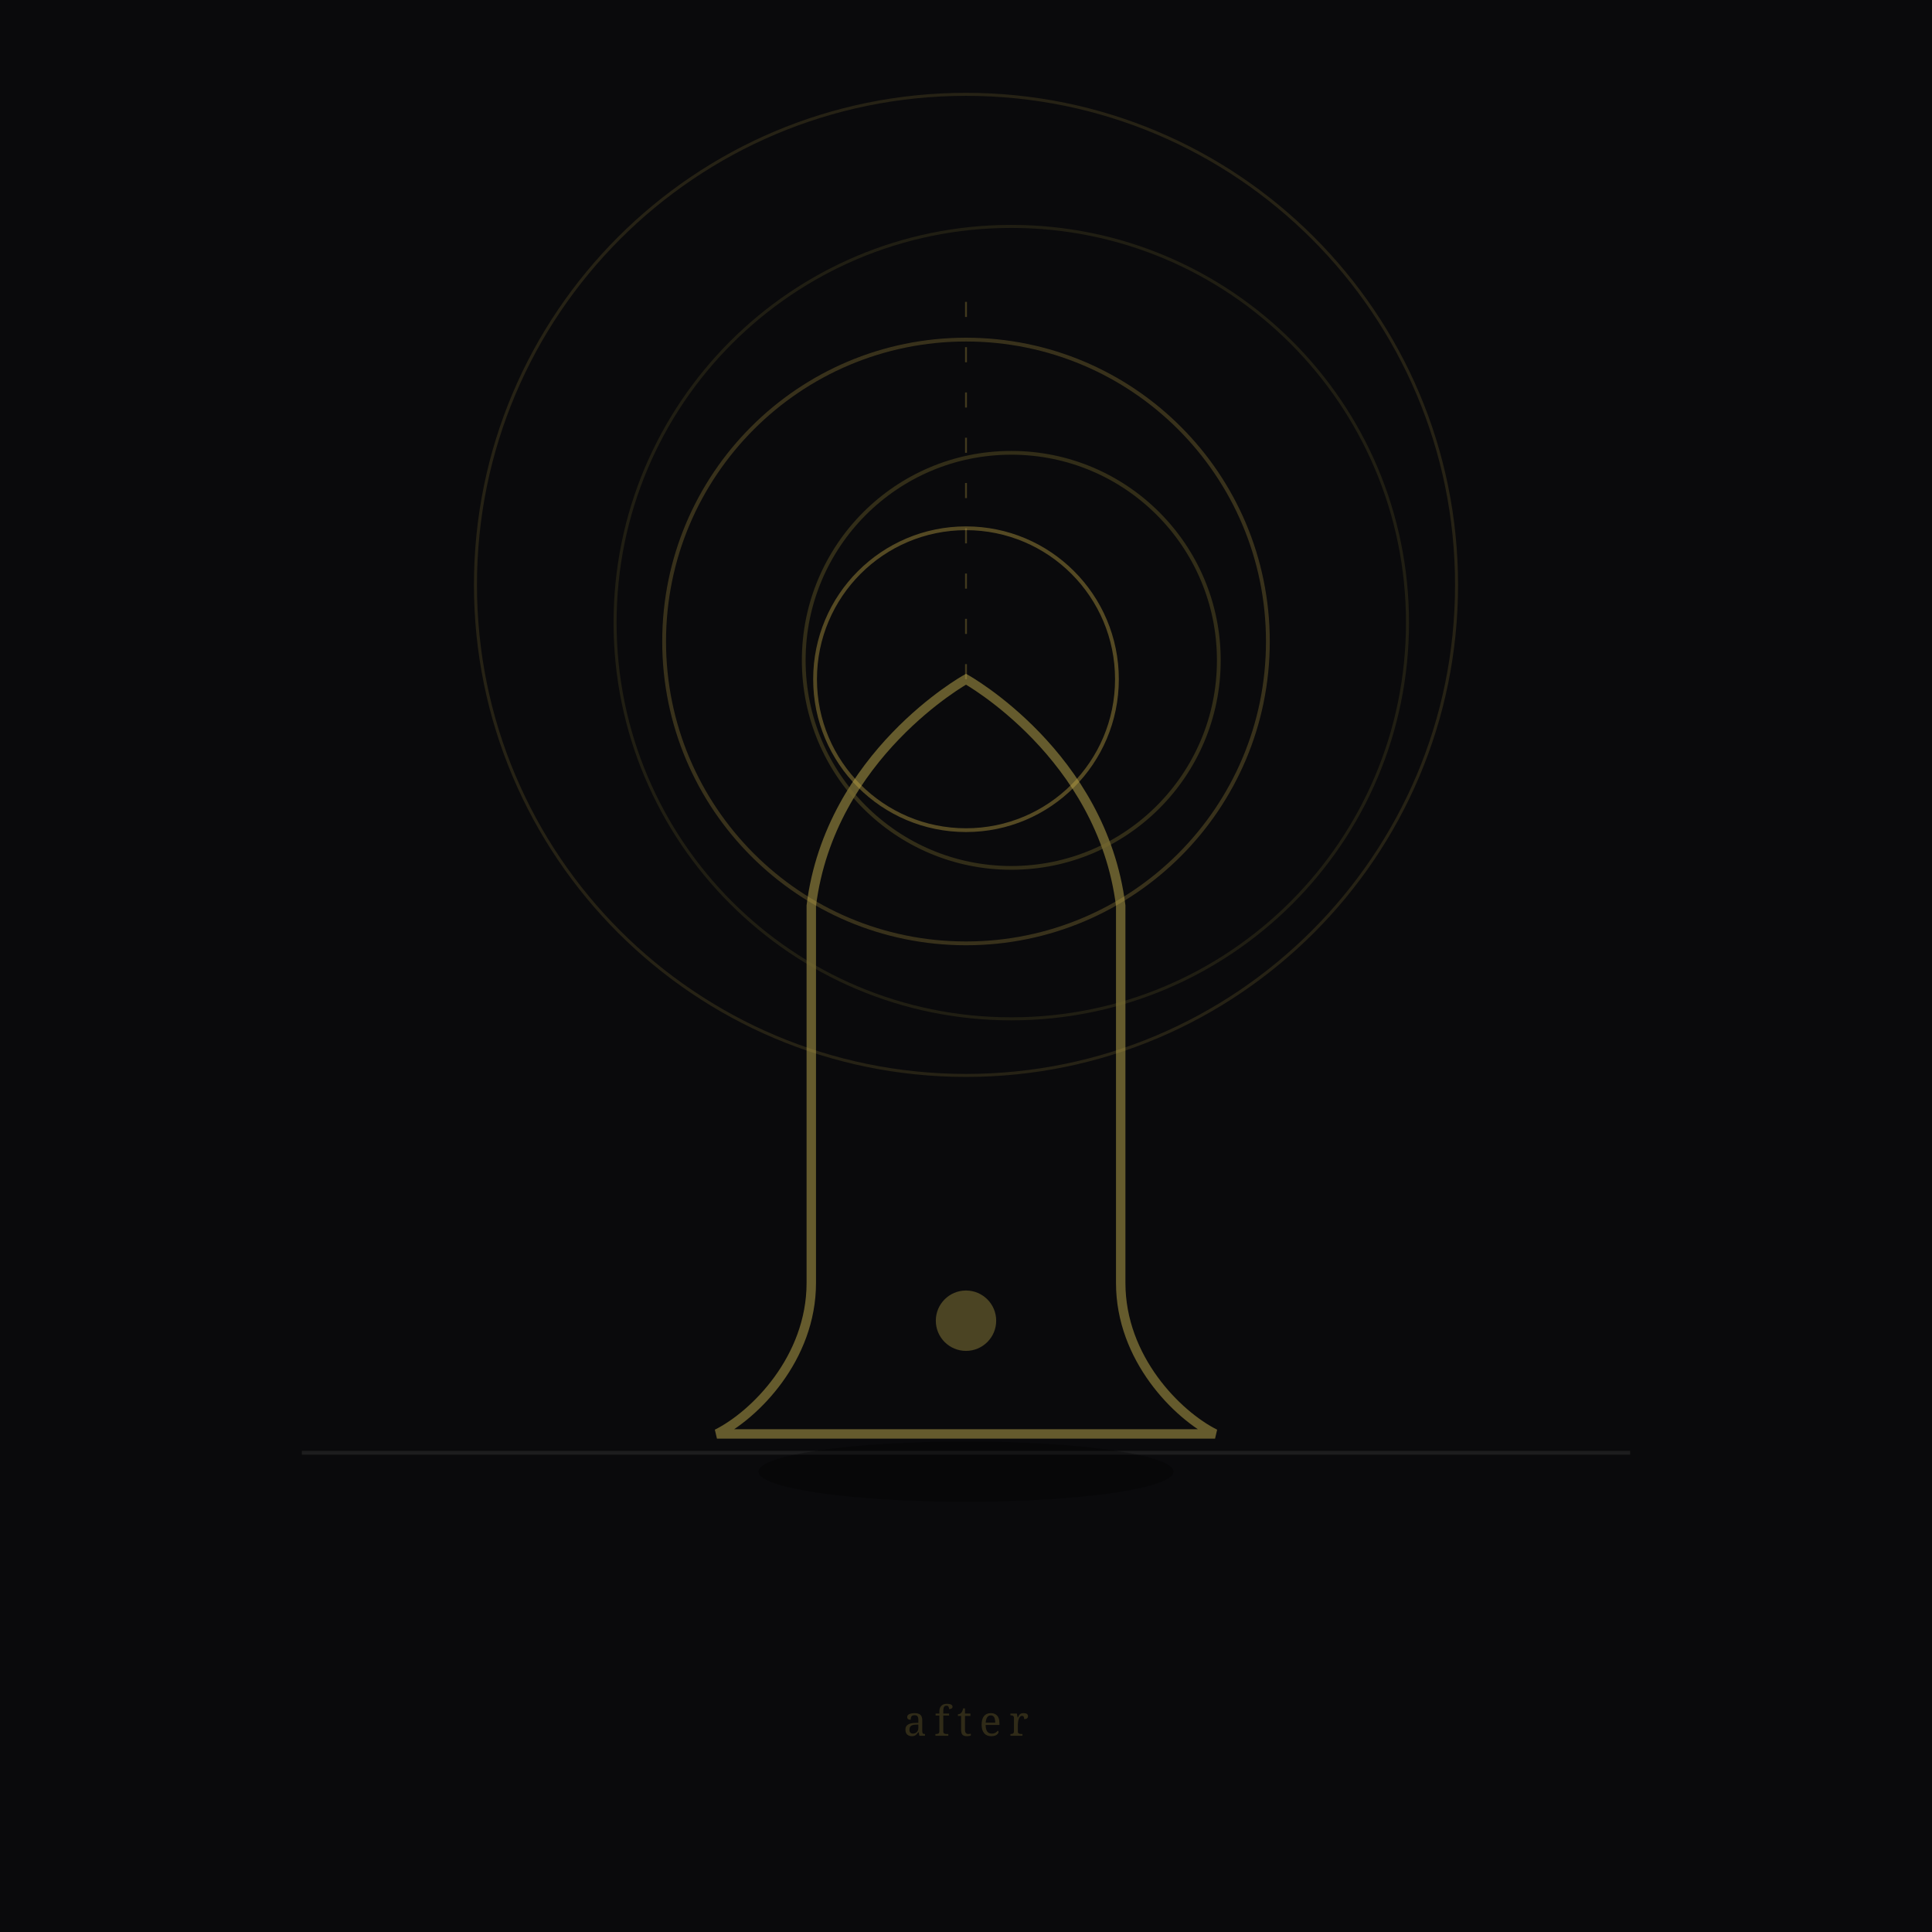
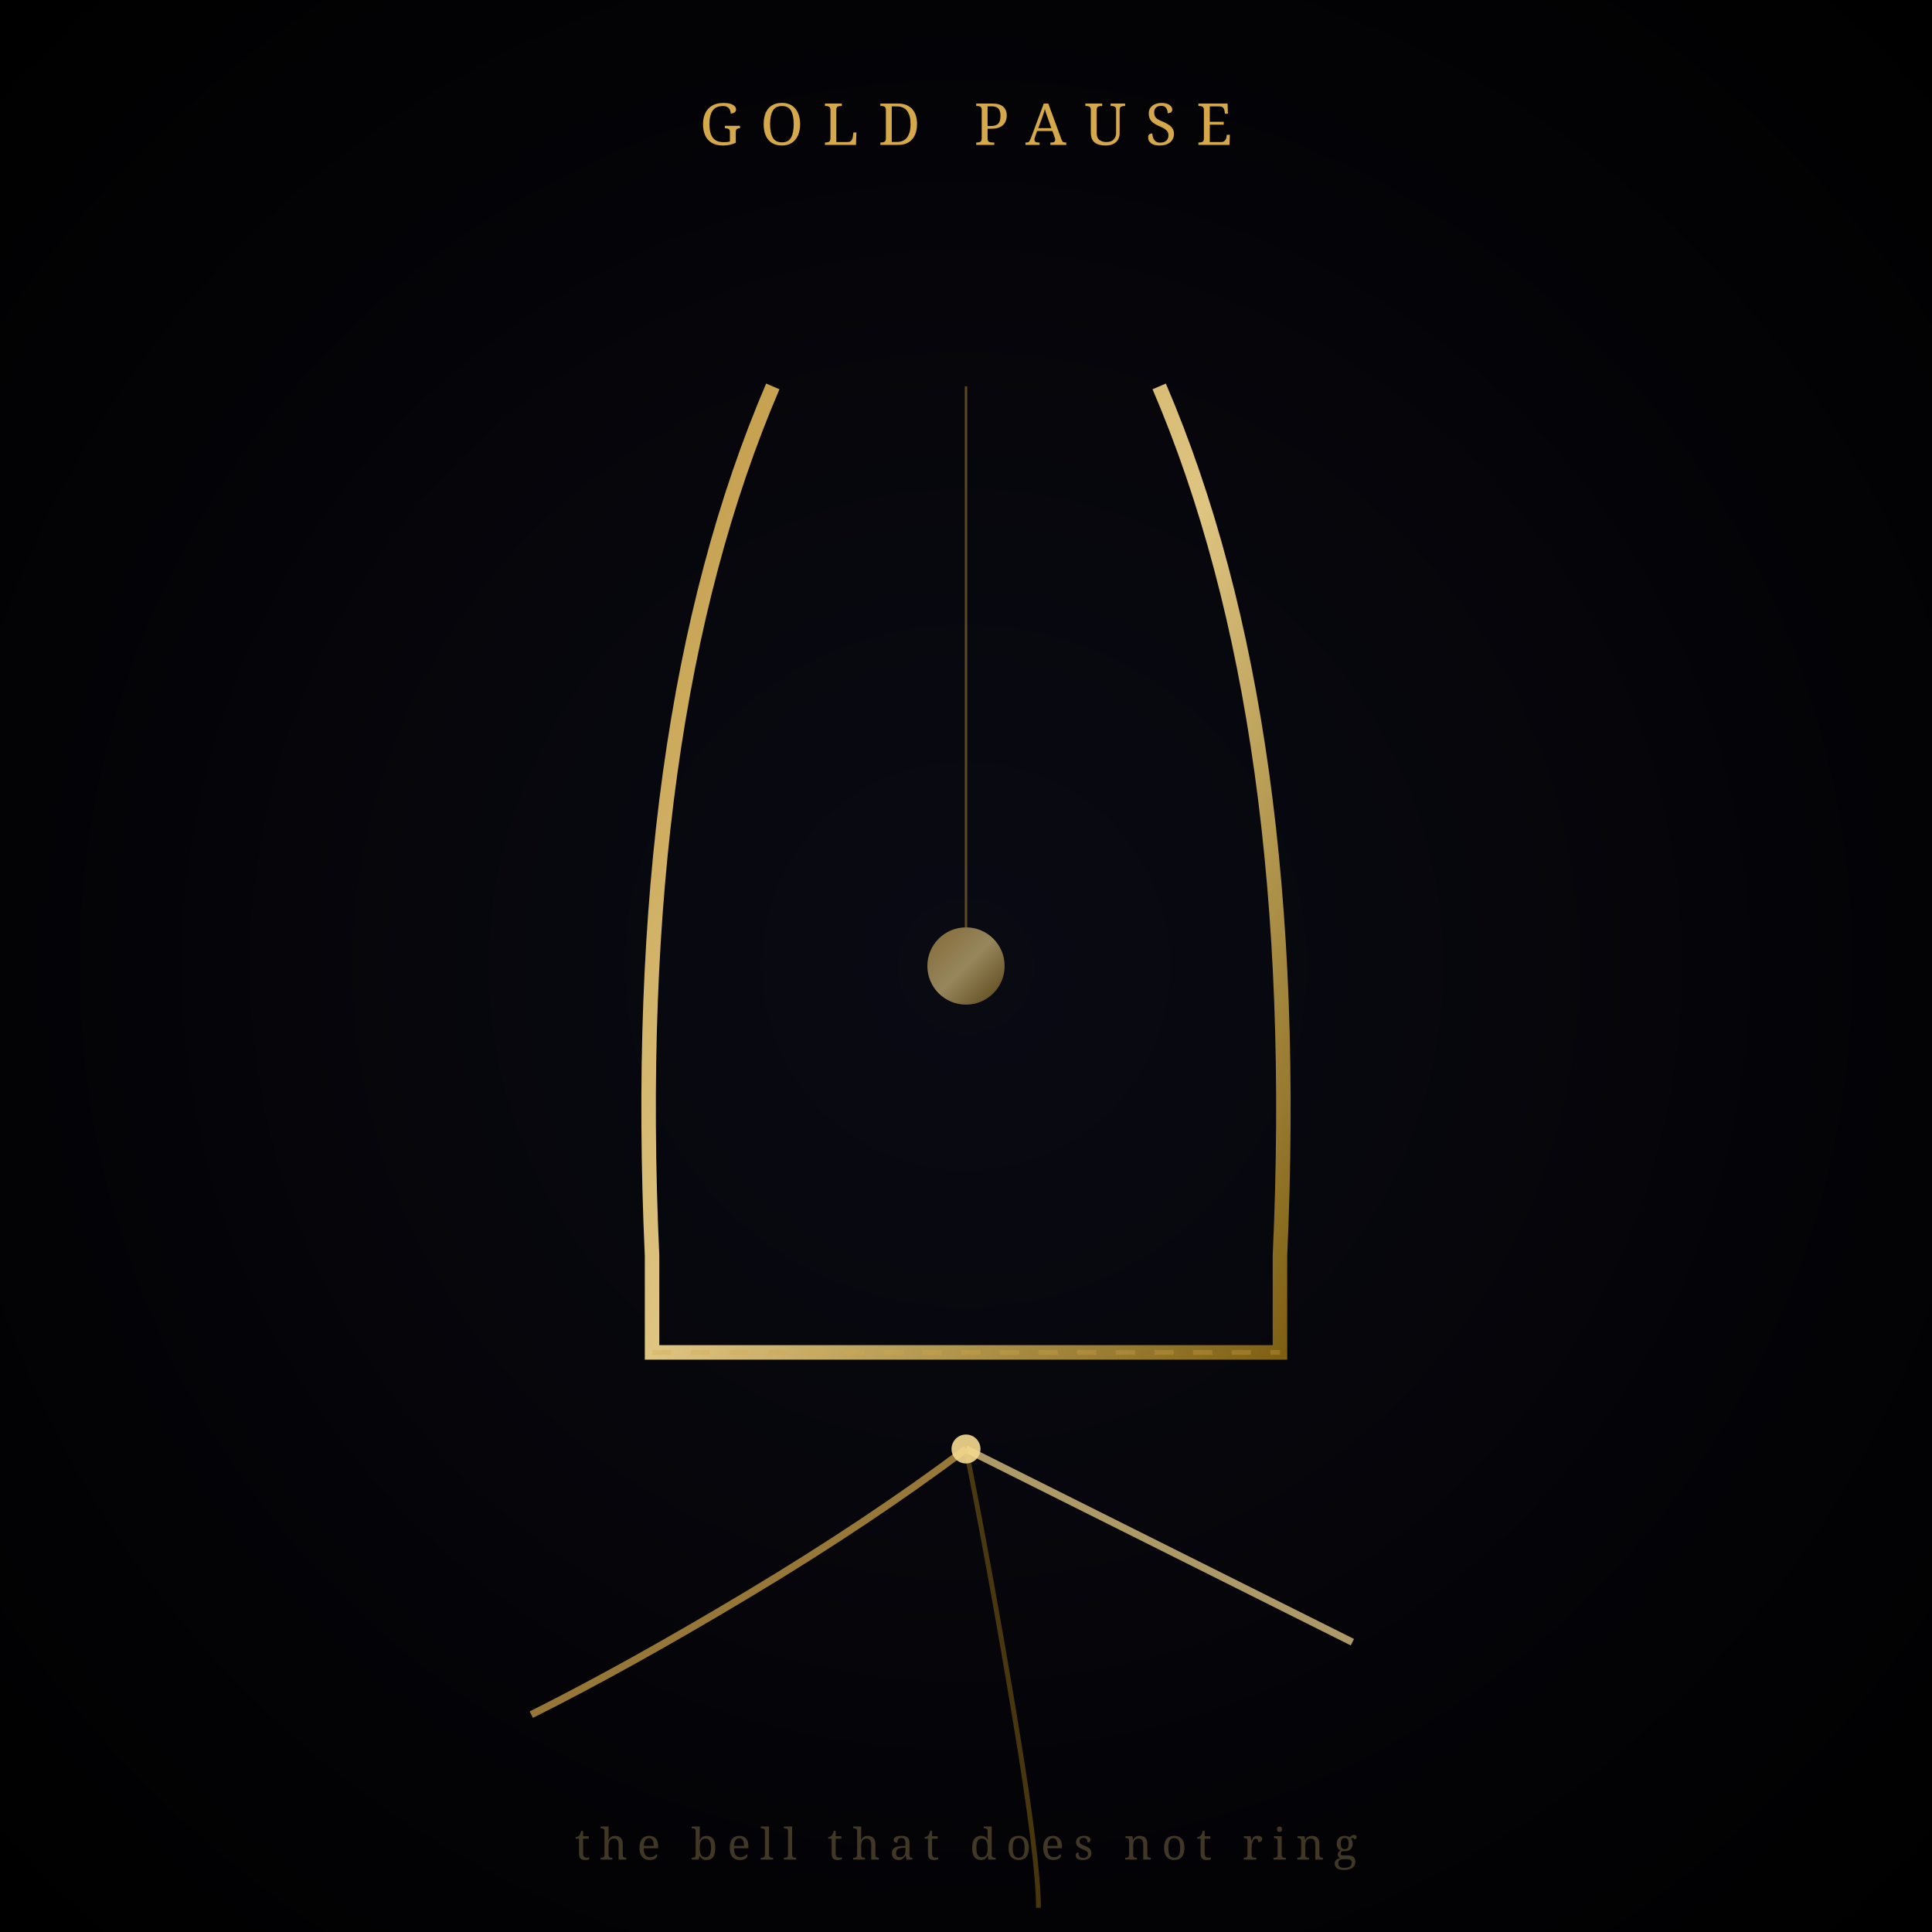
- <svg xmlns="http://www.w3.org/2000/svg" viewBox="0 0 512 512">
-   <rect width="512" height="512" fill="#0a0a0c" />
-   <path d="M 256 180             C 256 180 220 200 215 240             L 215 340             C 215 360 200 375 190 380             L 322 380             C 312 375 297 360 297 340             L 297 240             C 292 200 256 180 256 180 Z" fill="none" stroke="#8b7d3a" stroke-width="2.5" opacity="0.7" />
-   <circle cx="256" cy="350" r="8" fill="#8b7d3a" opacity="0.5" />
-   <circle cx="256" cy="180" r="40" fill="none" stroke="#c4a847" stroke-width="1" opacity="0.4" />
-   <circle cx="256" cy="170" r="80" fill="none" stroke="#c4a847" stroke-width="1" opacity="0.25" />
-   <circle cx="256" cy="155" r="130" fill="none" stroke="#c4a847" stroke-width="0.8" opacity="0.15" />
-   <circle cx="268" cy="175" r="55" fill="none" stroke="#7a6d2e" stroke-width="1" opacity="0.35" />
-   <circle cx="268" cy="165" r="105" fill="none" stroke="#7a6d2e" stroke-width="0.8" opacity="0.2" />
-   <line x1="256" y1="180" x2="256" y2="80" stroke="#c4a847" stroke-width="0.5" opacity="0.3" stroke-dasharray="4 8" />
-   <line x1="80" y1="385" x2="432" y2="385" stroke="#3a3a3a" stroke-width="1" opacity="0.4" />
-   <ellipse cx="256" cy="390" rx="55" ry="8" fill="#000" opacity="0.3" />
-   <text x="256" y="460" text-anchor="middle" font-family="serif" font-size="11" fill="#6a5d2a" opacity="0.4" letter-spacing="2">after</text>
+ <svg xmlns="http://www.w3.org/2000/svg" viewBox="0 0 400 400">
+   <defs>
+     <radialGradient id="void" cx="50%" cy="50%" r="70%">
+       <stop offset="0%" stop-color="#0a0a14" />
+       <stop offset="100%" stop-color="#000000" />
+     </radialGradient>
+     <linearGradient id="gold" x1="0%" y1="0%" x2="100%" y2="100%">
+       <stop offset="0%" stop-color="#d4a84b" />
+       <stop offset="50%" stop-color="#f5d98e" />
+       <stop offset="100%" stop-color="#8b6914" />
+     </linearGradient>
+   </defs>
+   <rect width="400" height="400" fill="url(#void)" />
+   <path d="M 160 80 Q 130 150, 135 260 L 135 280 L 265 280 L 265 260 Q 270 150, 240 80" fill="none" stroke="url(#gold)" stroke-width="3" opacity="0.9" />
+   <line x1="135" y1="280" x2="265" y2="280" stroke="#d4a84b" stroke-width="1" opacity="0.3" stroke-dasharray="4,4" />
+   <circle cx="200" cy="200" r="8" fill="url(#gold)" opacity="0.6" />
+   <line x1="200" y1="80" x2="200" y2="192" stroke="#d4a84b" stroke-width="0.5" opacity="0.4" />
+   <path d="M 200 300 Q 220 310, 240 320 T 280 340" fill="none" stroke="#f5d98e" stroke-width="1.5" opacity="0.7" />
+   <path d="M 200 300 Q 180 315, 155 330 T 110 355" fill="none" stroke="#d4a84b" stroke-width="1.5" opacity="0.7" />
+   <path d="M 200 300 Q 205 325, 210 355 T 215 395" fill="none" stroke="#8b6914" stroke-width="1" opacity="0.5" />
+   <circle cx="200" cy="300" r="3" fill="#f5d98e" opacity="0.9" />
+   <text x="200" y="30" text-anchor="middle" fill="#d4a84b" font-family="serif" font-size="12" letter-spacing="4">GOLD PAUSE</text>
+   <text x="200" y="385" text-anchor="middle" fill="#6b5a3a" font-family="serif" font-size="9" letter-spacing="2" opacity="0.6">the bell that does not ring</text>
</svg>
